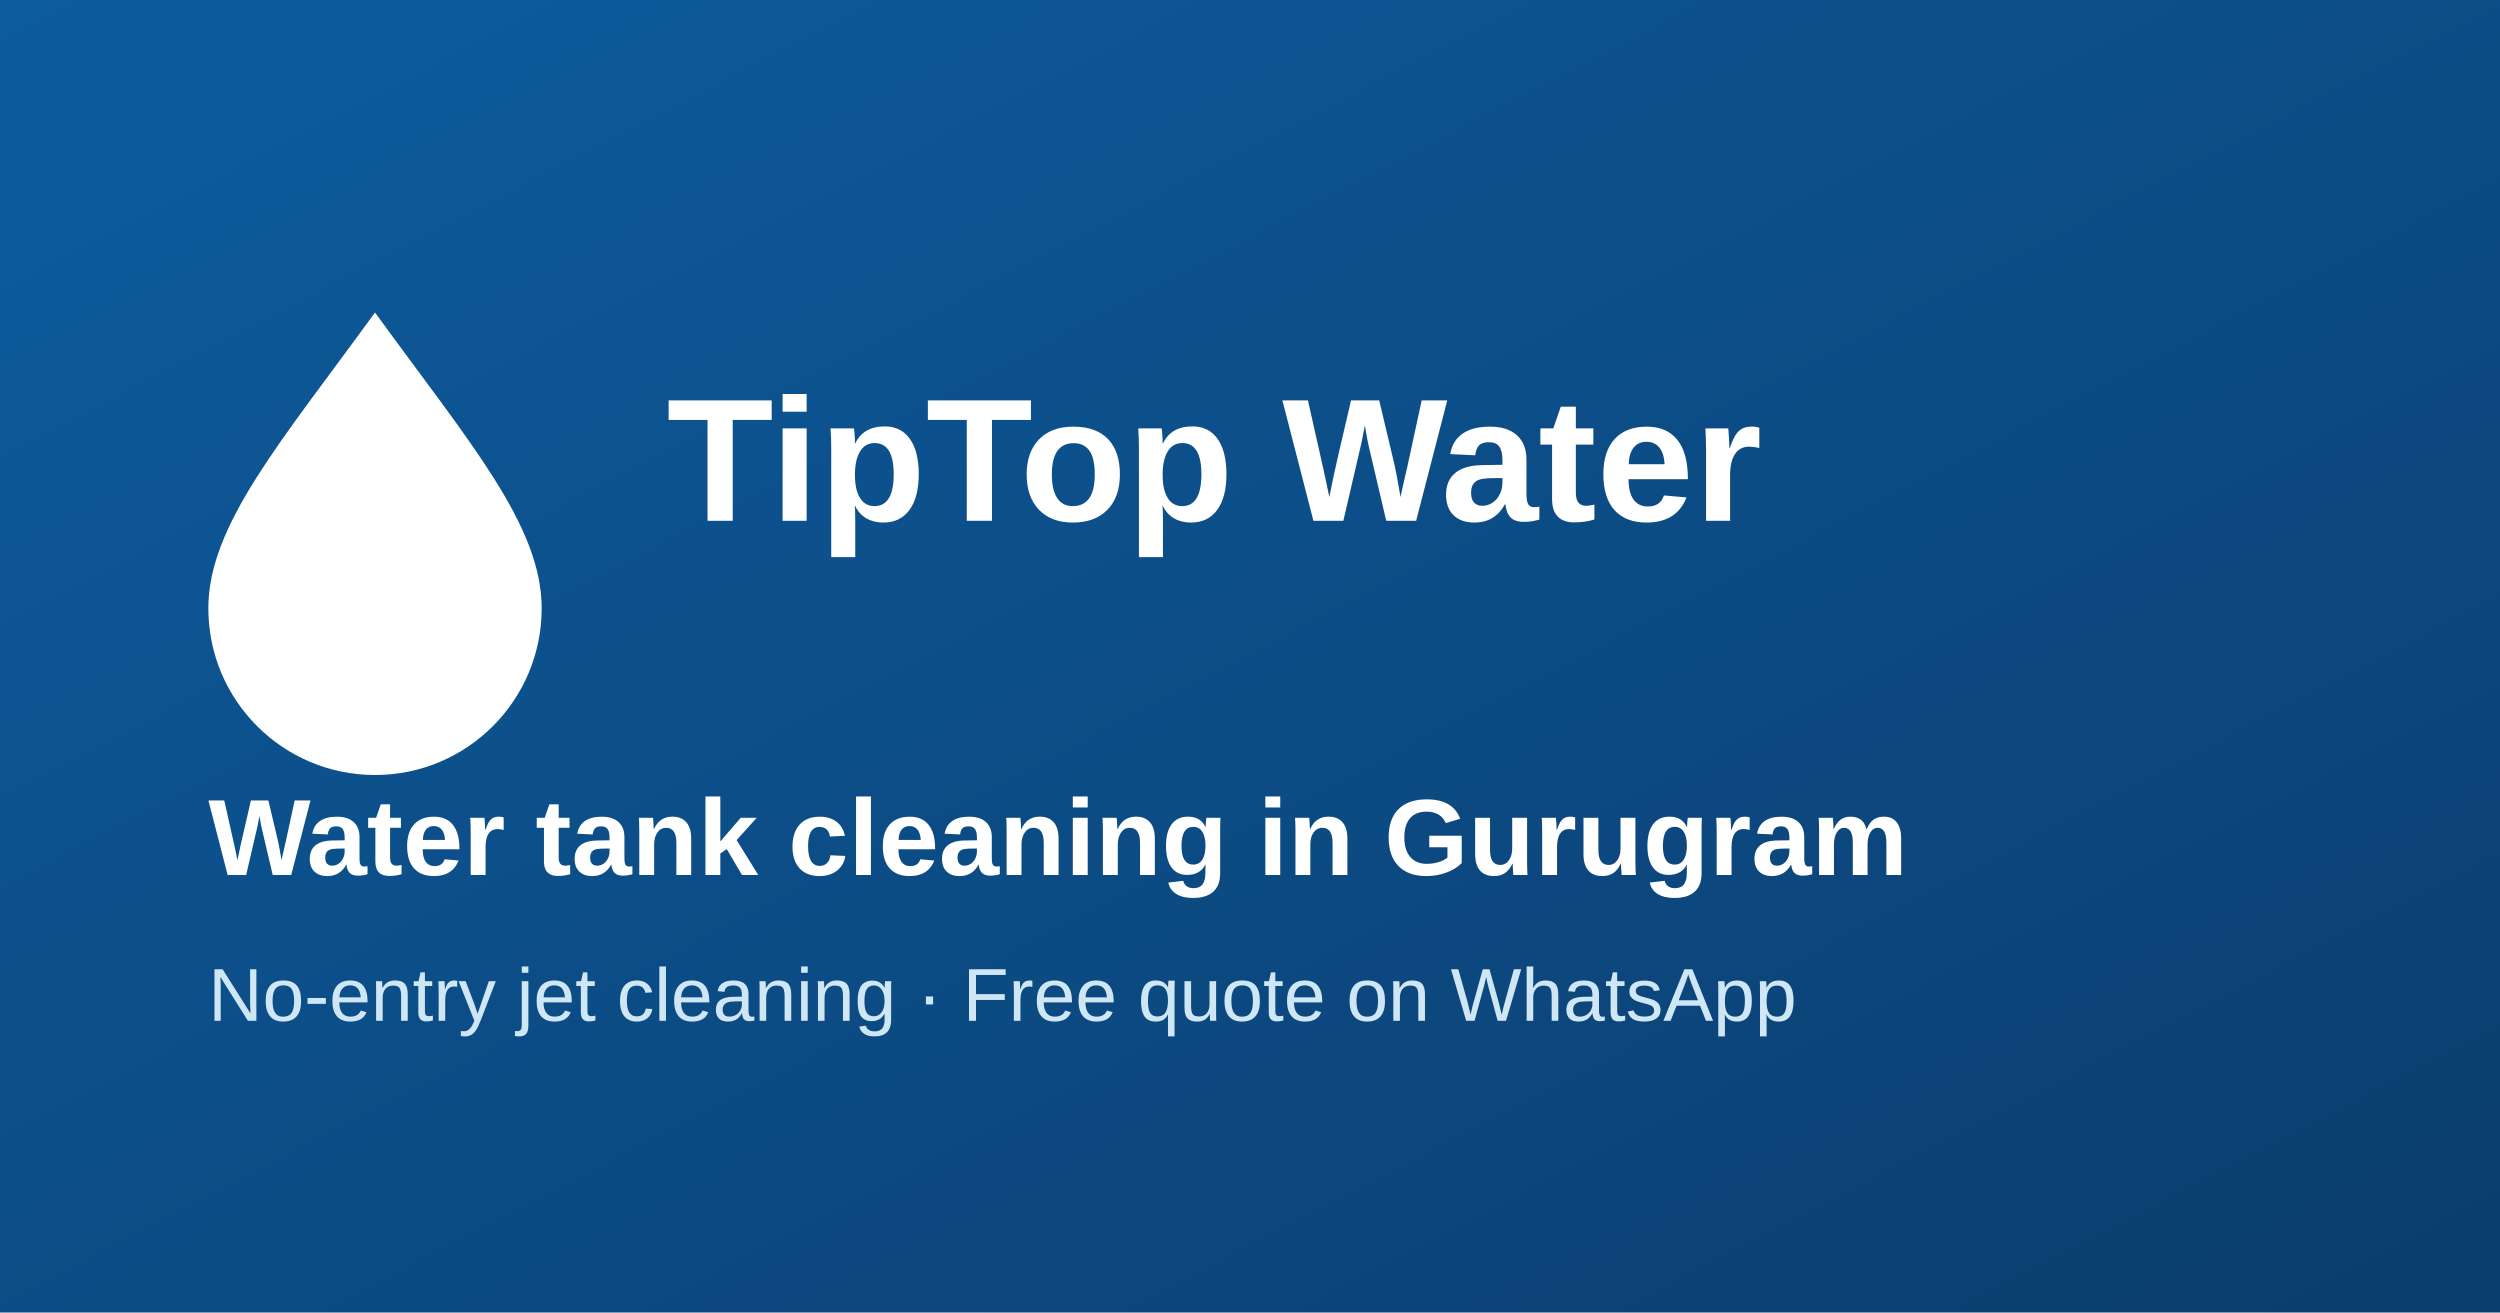
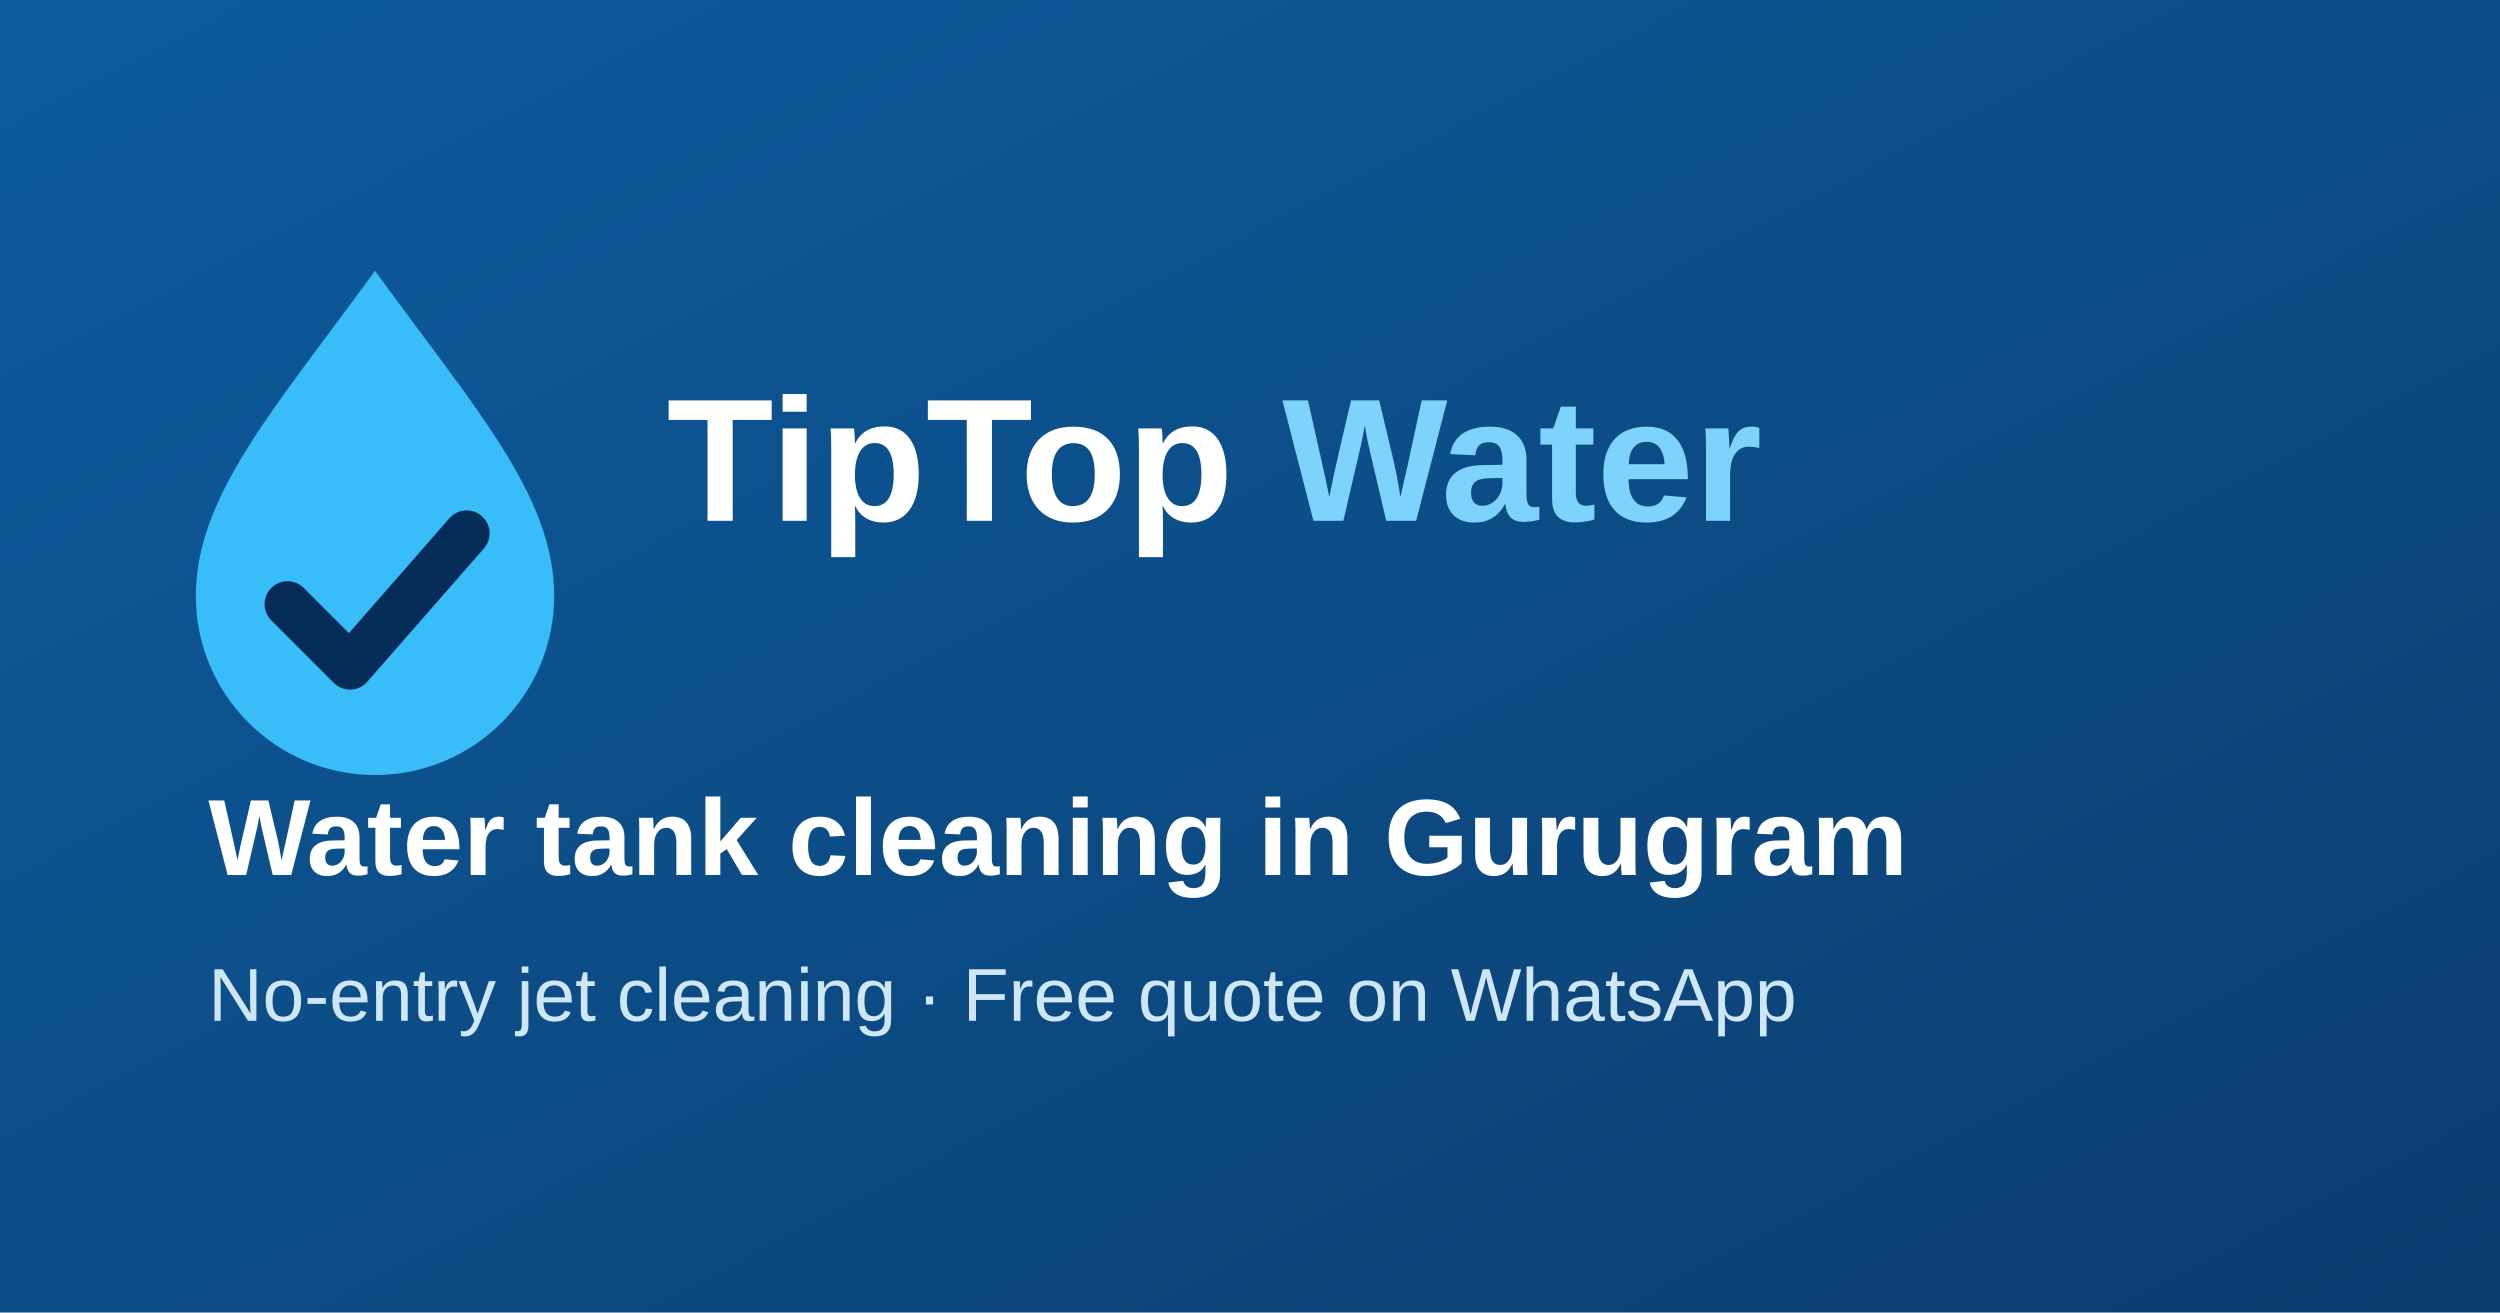
<svg xmlns="http://www.w3.org/2000/svg" width="1200" height="630" viewBox="0 0 1200 630">
  <defs>
    <linearGradient id="g" x1="0" y1="0" x2="1" y2="1">
      <stop offset="0" stop-color="#0d5c9e" />
      <stop offset="1" stop-color="#0b3d6e" />
    </linearGradient>
  </defs>
  <rect width="1200" height="630" fill="url(#g)" />
-   <path d="M180 150c45 62 80 102 80 142a80 80 0 0 1-160 0c0-40 35-80 80-142z" fill="#fff" />
-   <text x="320" y="250" font-family="Arial, sans-serif" font-size="84" font-weight="800" fill="#fff">TipTop Water</text>
+   <path d="M180 130c48 66 86 108 86 156a86 86 0 0 1-172 0c0-48 38-90 86-156z" fill="#38bdf8" />
+   <path d="M138 290l30 30 56-64" fill="none" stroke="#062c58" stroke-width="22" stroke-linecap="round" stroke-linejoin="round" />
+   <text x="320" y="250" font-family="Arial, sans-serif" font-size="84" font-weight="800" fill="#fff">TipTop <tspan fill="#7dd3fc">Water</tspan>
+   </text>
  <text x="100" y="420" font-family="Arial, sans-serif" font-size="52" font-weight="700" fill="#fff">Water tank cleaning in Gurugram</text>
  <text x="100" y="490" font-family="Arial, sans-serif" font-size="36" fill="#cfe7f5">No-entry jet cleaning · Free quote on WhatsApp</text>
</svg>
